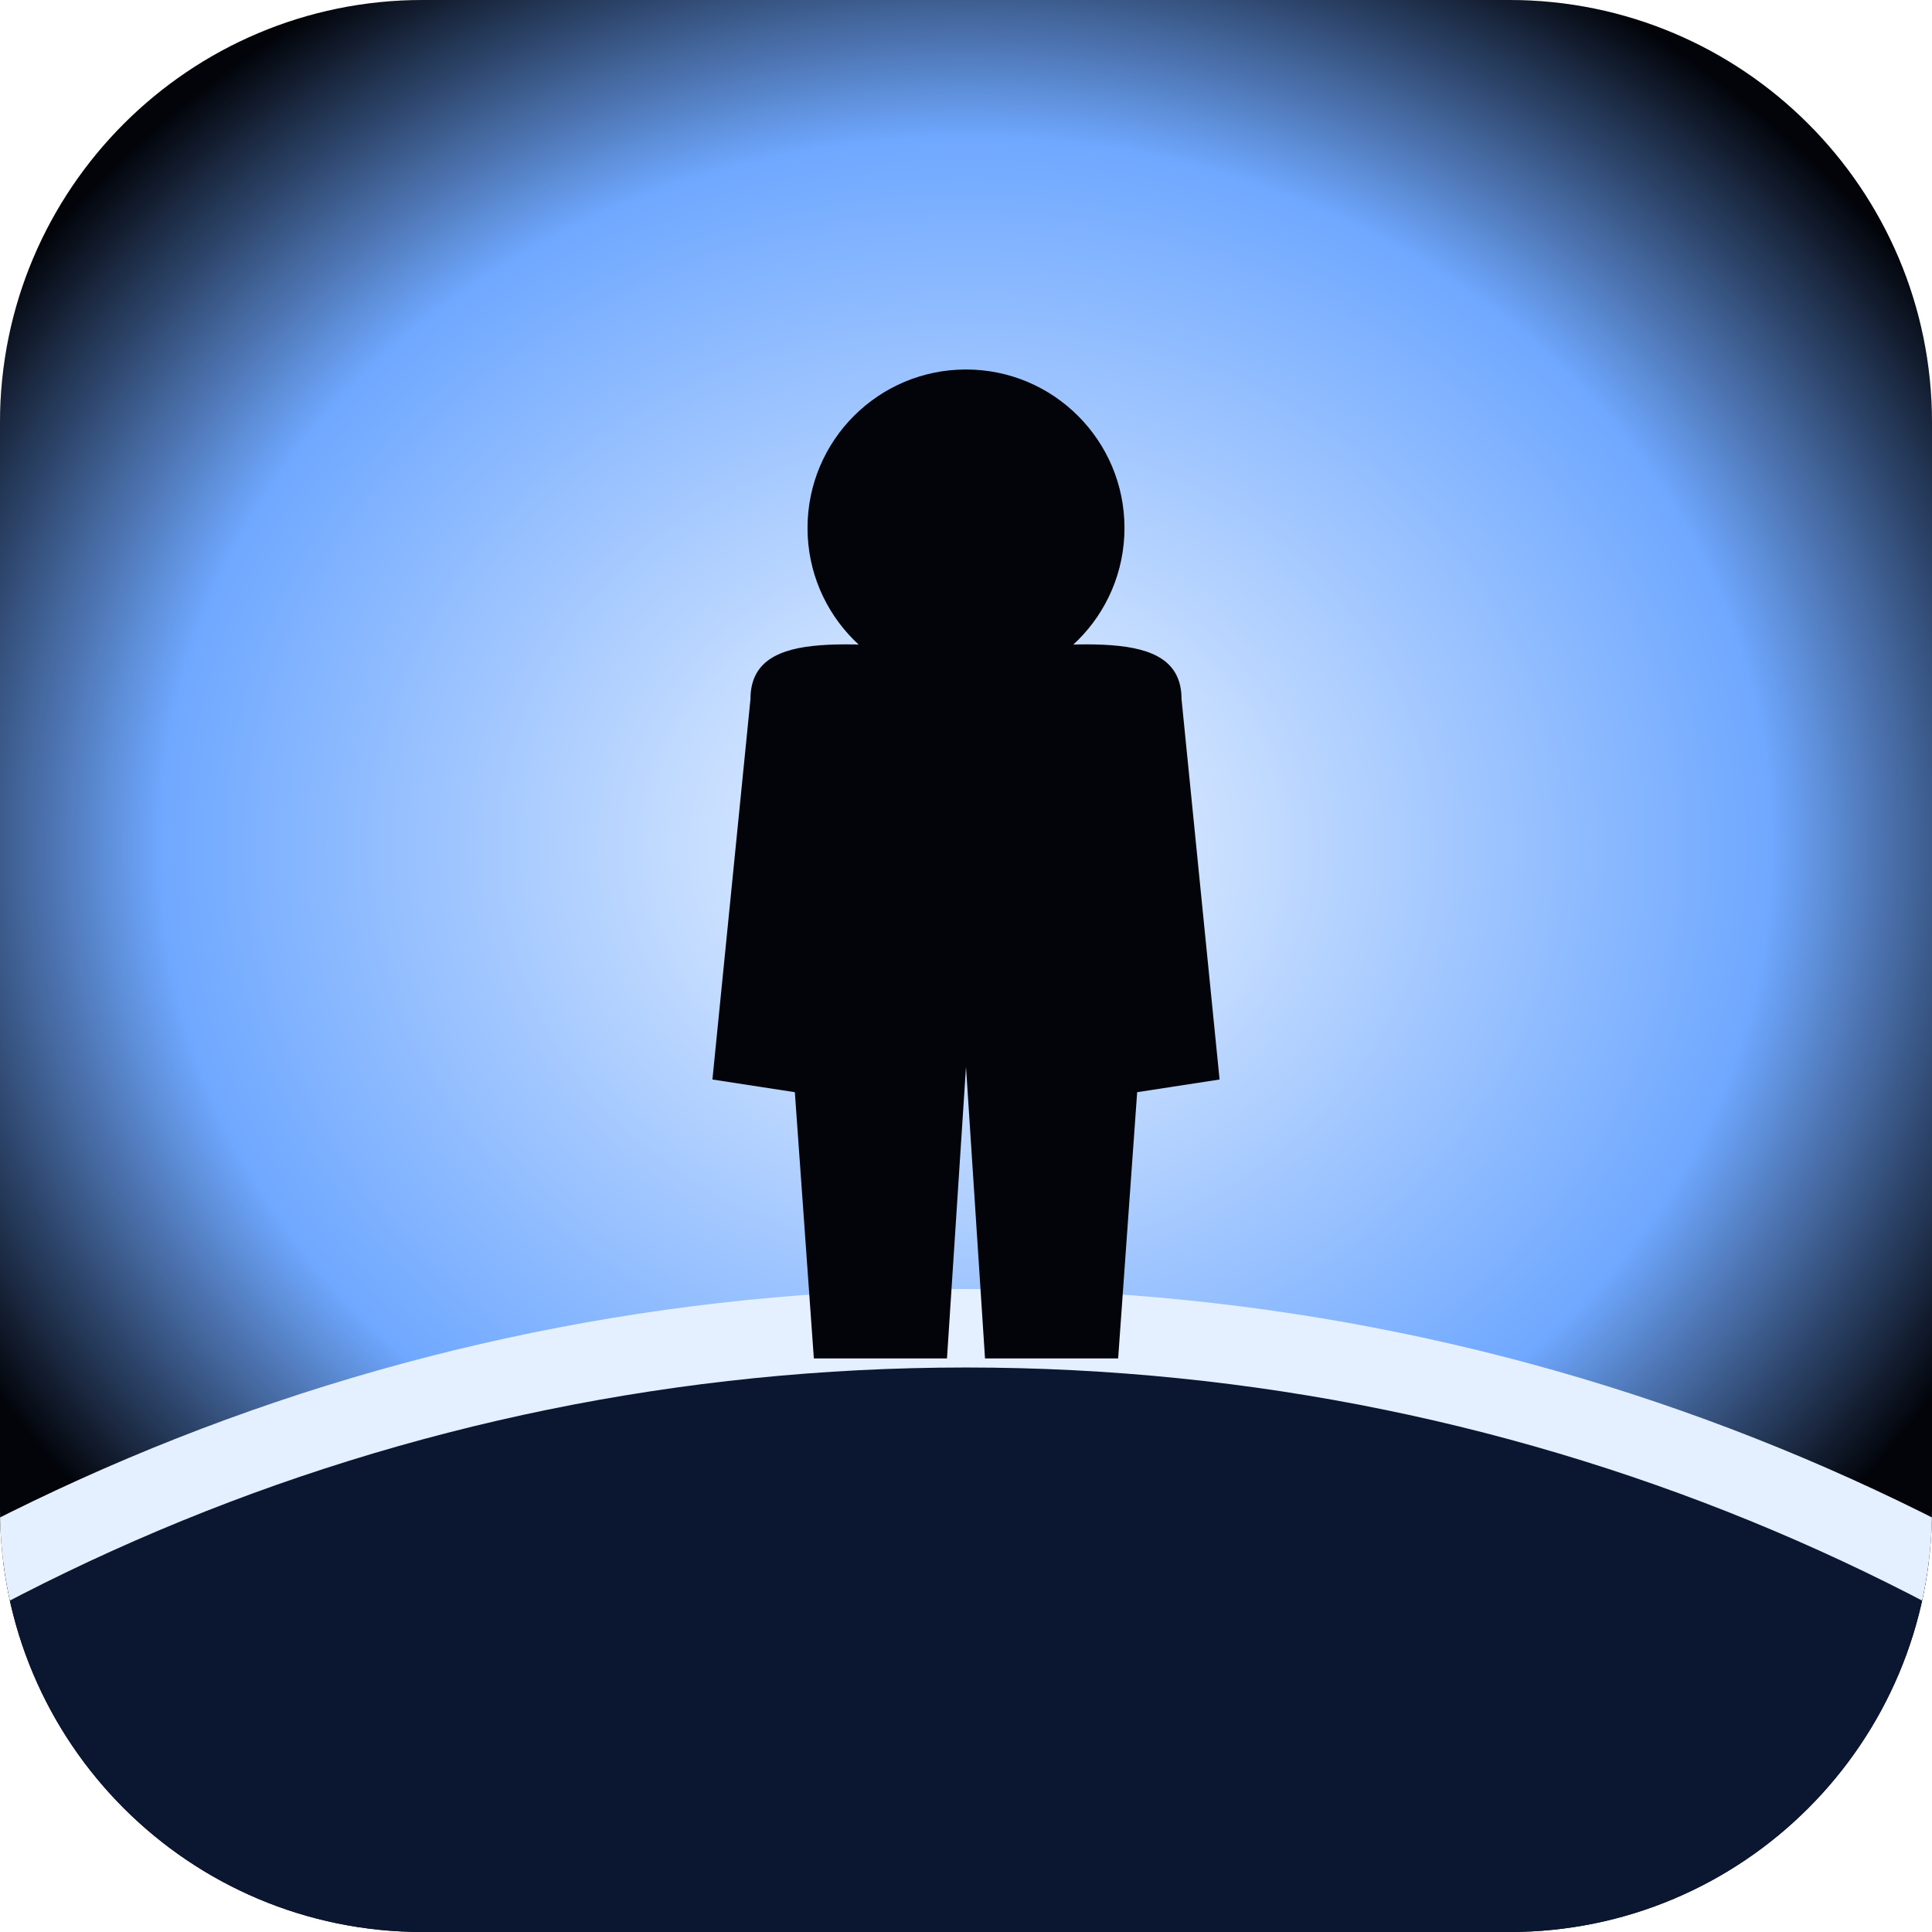
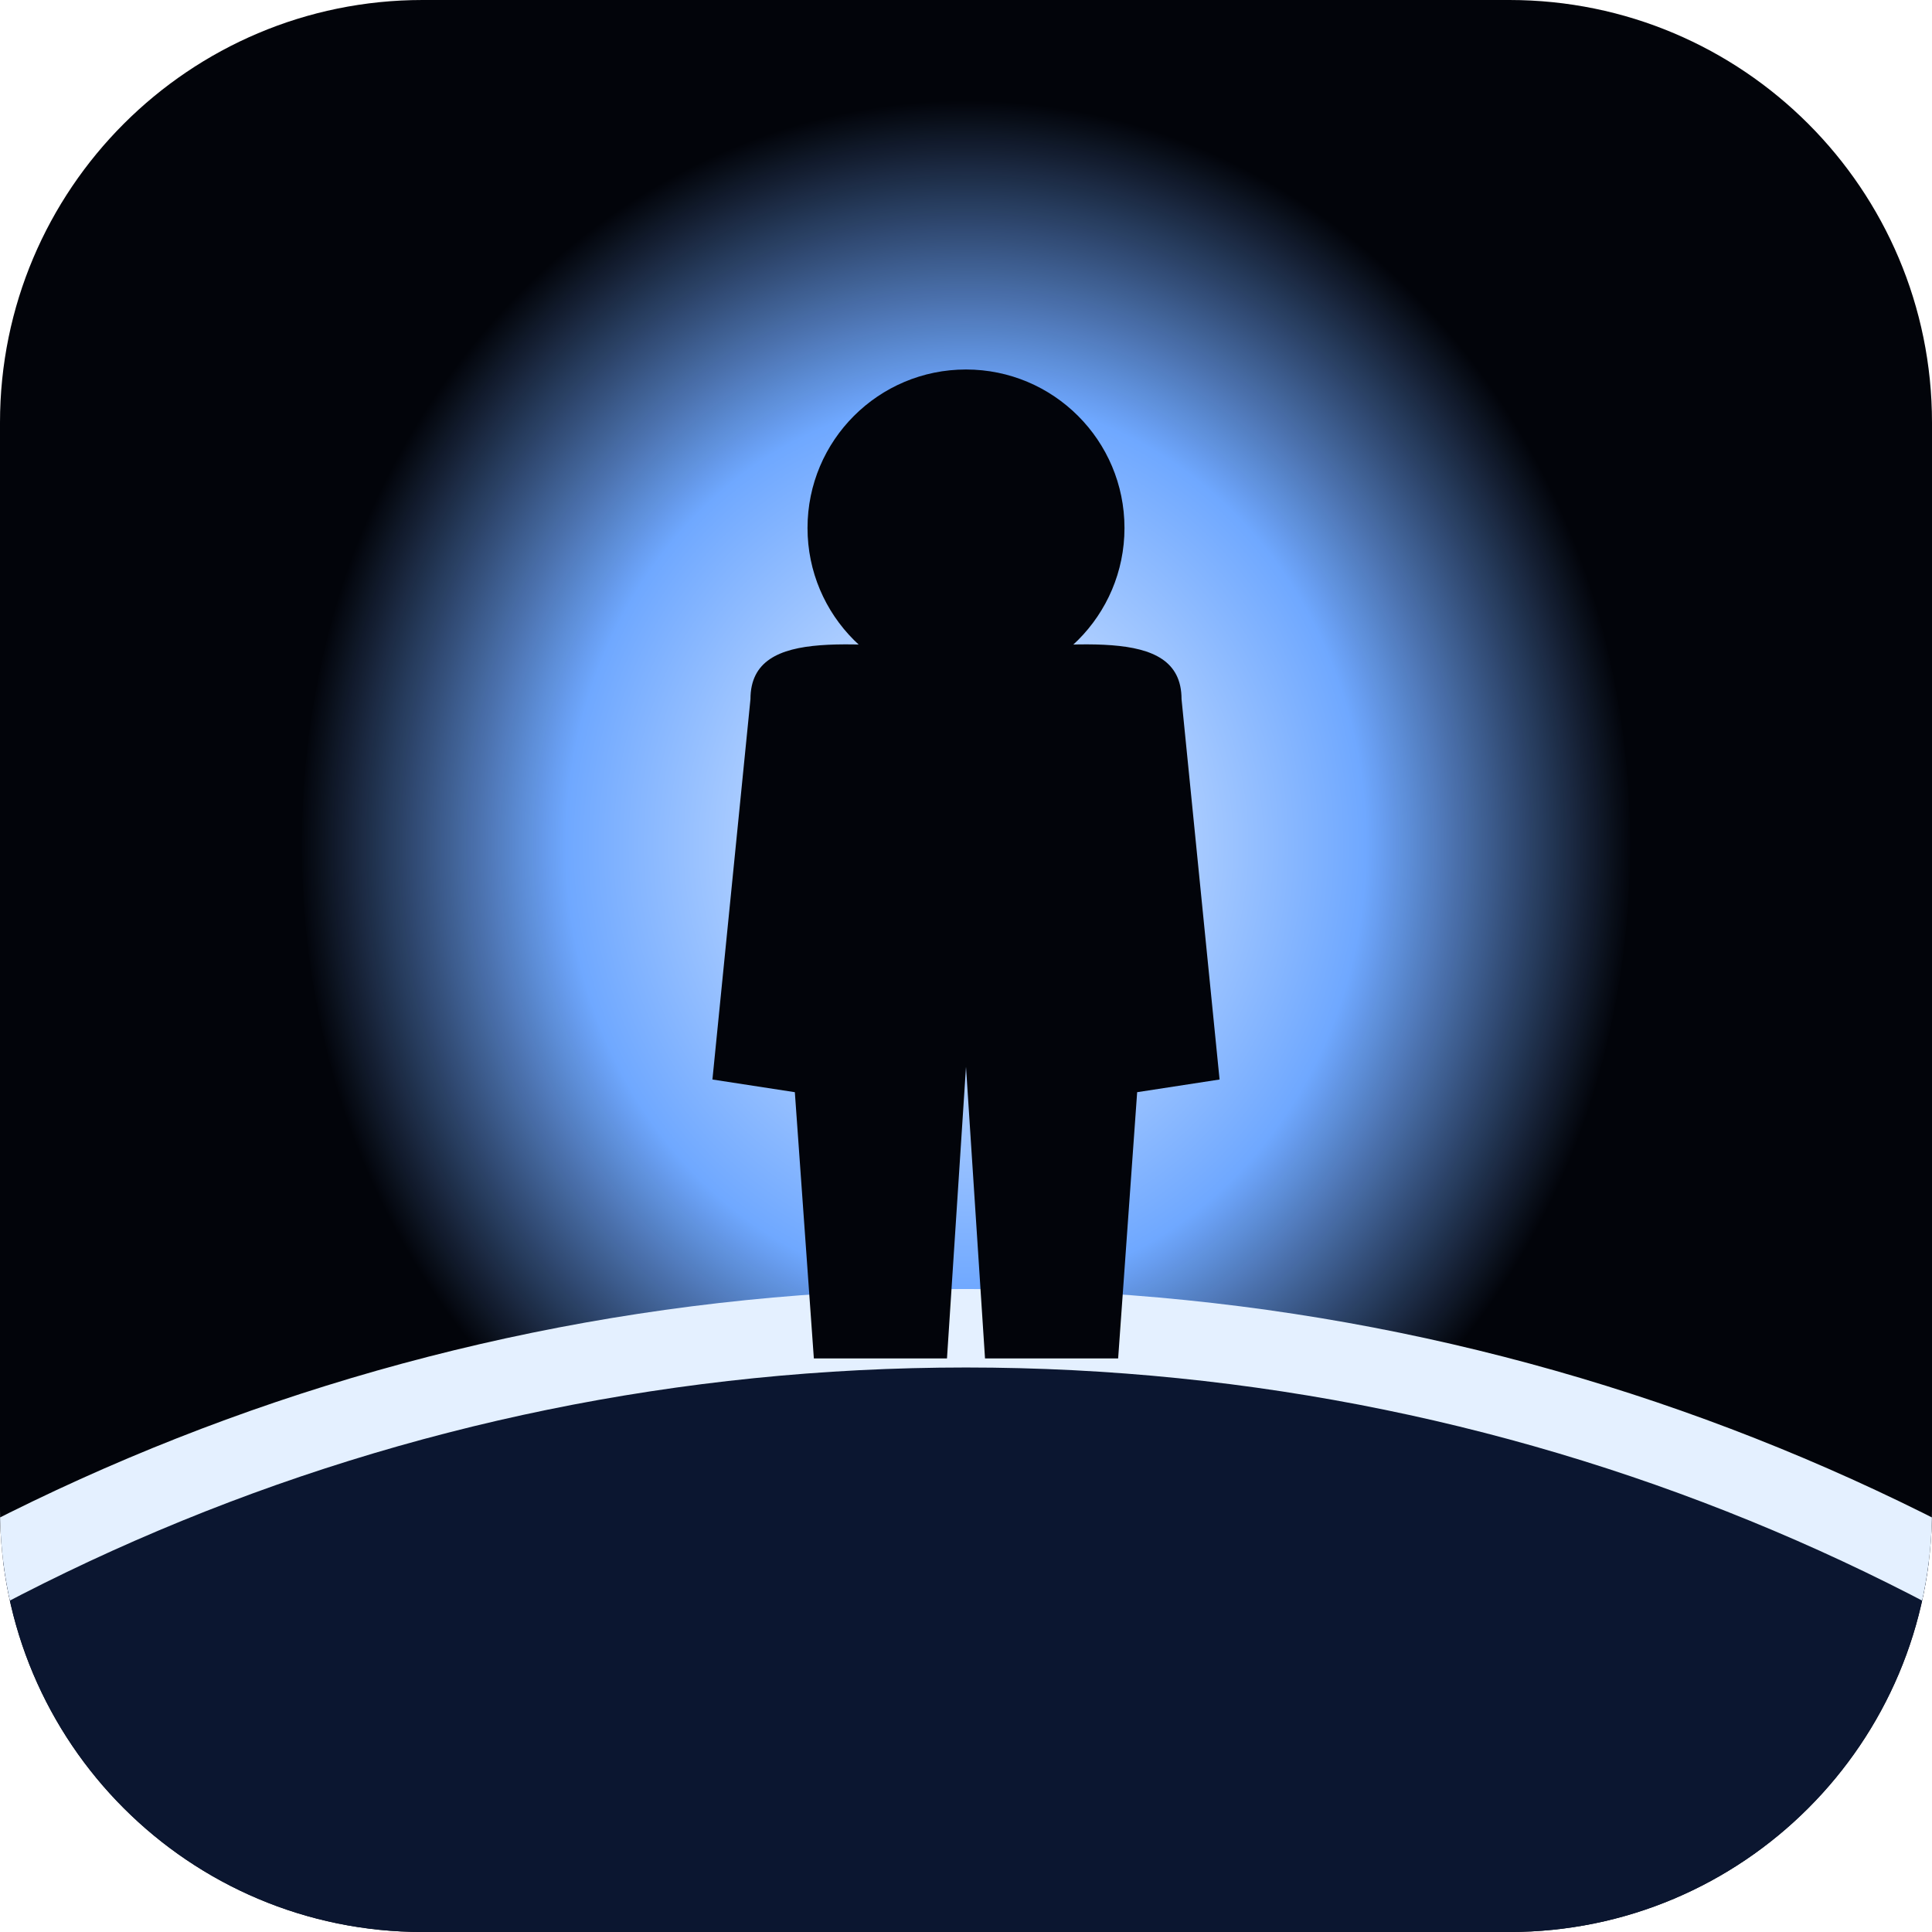
<svg xmlns="http://www.w3.org/2000/svg" viewBox="0 0 32 32">
  <defs>
    <clipPath id="c">
      <rect width="32" height="32" rx="7" />
    </clipPath>
    <radialGradient id="d" cx=".5" cy=".5" r=".5">
      <stop offset="0" stop-color="#F2F8FF" />
-       <stop offset=".7" stop-color="#6FA8FF" />
+       <stop offset=".6" stop-color="#6FA8FF" />
      <stop offset="1" stop-color="#6FA8FF" stop-opacity="0" />
    </radialGradient>
  </defs>
  <g clip-path="url(#c)">
    <rect width="32" height="32" fill="#02040A" />
-     <ellipse cx="16" cy="14" rx="19" ry="17" fill="url(#d)" />
+     <ellipse cx="16" cy="14" rx="11" ry="12.5" fill="url(#d)" />
    <circle cx="16" cy="57" r="35" fill="#0B1630" />
    <circle cx="16" cy="57" r="35" fill="none" stroke="#E4F0FF" stroke-width="1.3" />
    <g transform="translate(16 22.5) scale(1.05)" fill="#02040A">
      <circle cy="-13.1" r="2.5" />
      <path d="M-3.4 -10.4C-3.4 -11.6 -1.6 -11.2 0 -11.2S3.4 -11.6 3.4 -10.4L4 -4.4L2.7 -4.2L2.4 0H.3L0 -4.6L-.3 0H-2.4L-2.7 -4.2L-4 -4.4Z" />
    </g>
  </g>
</svg>
